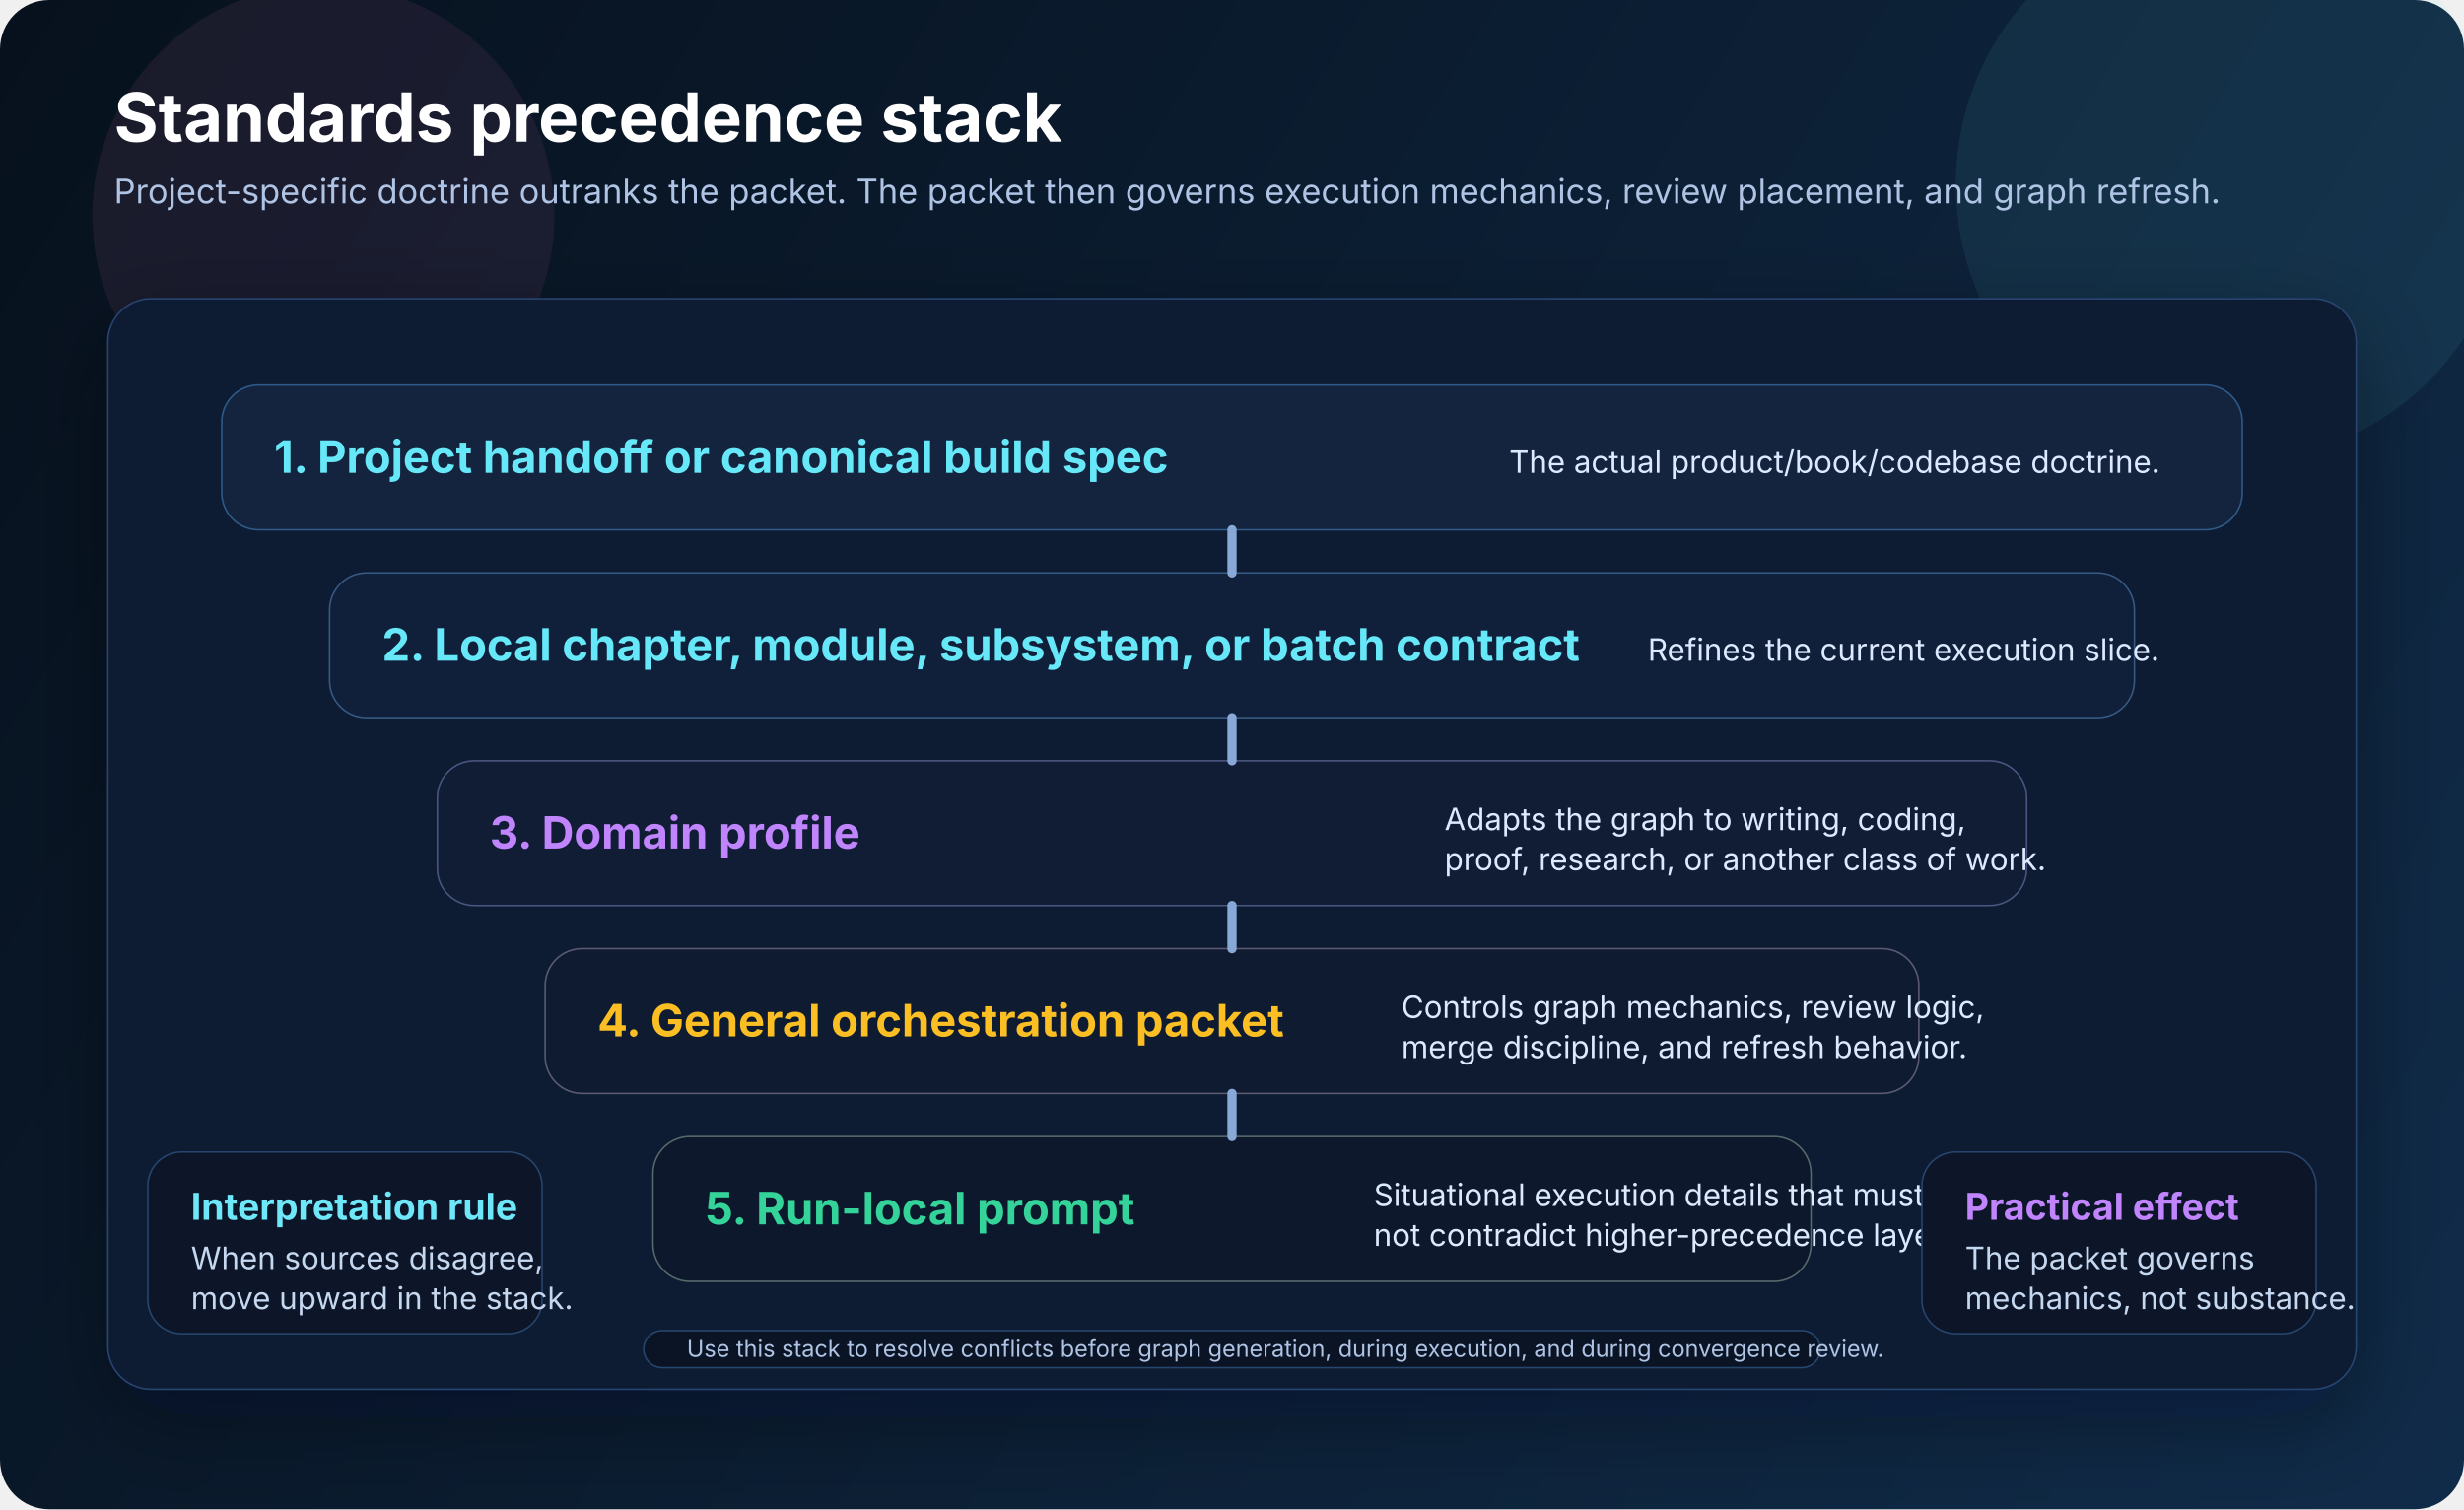
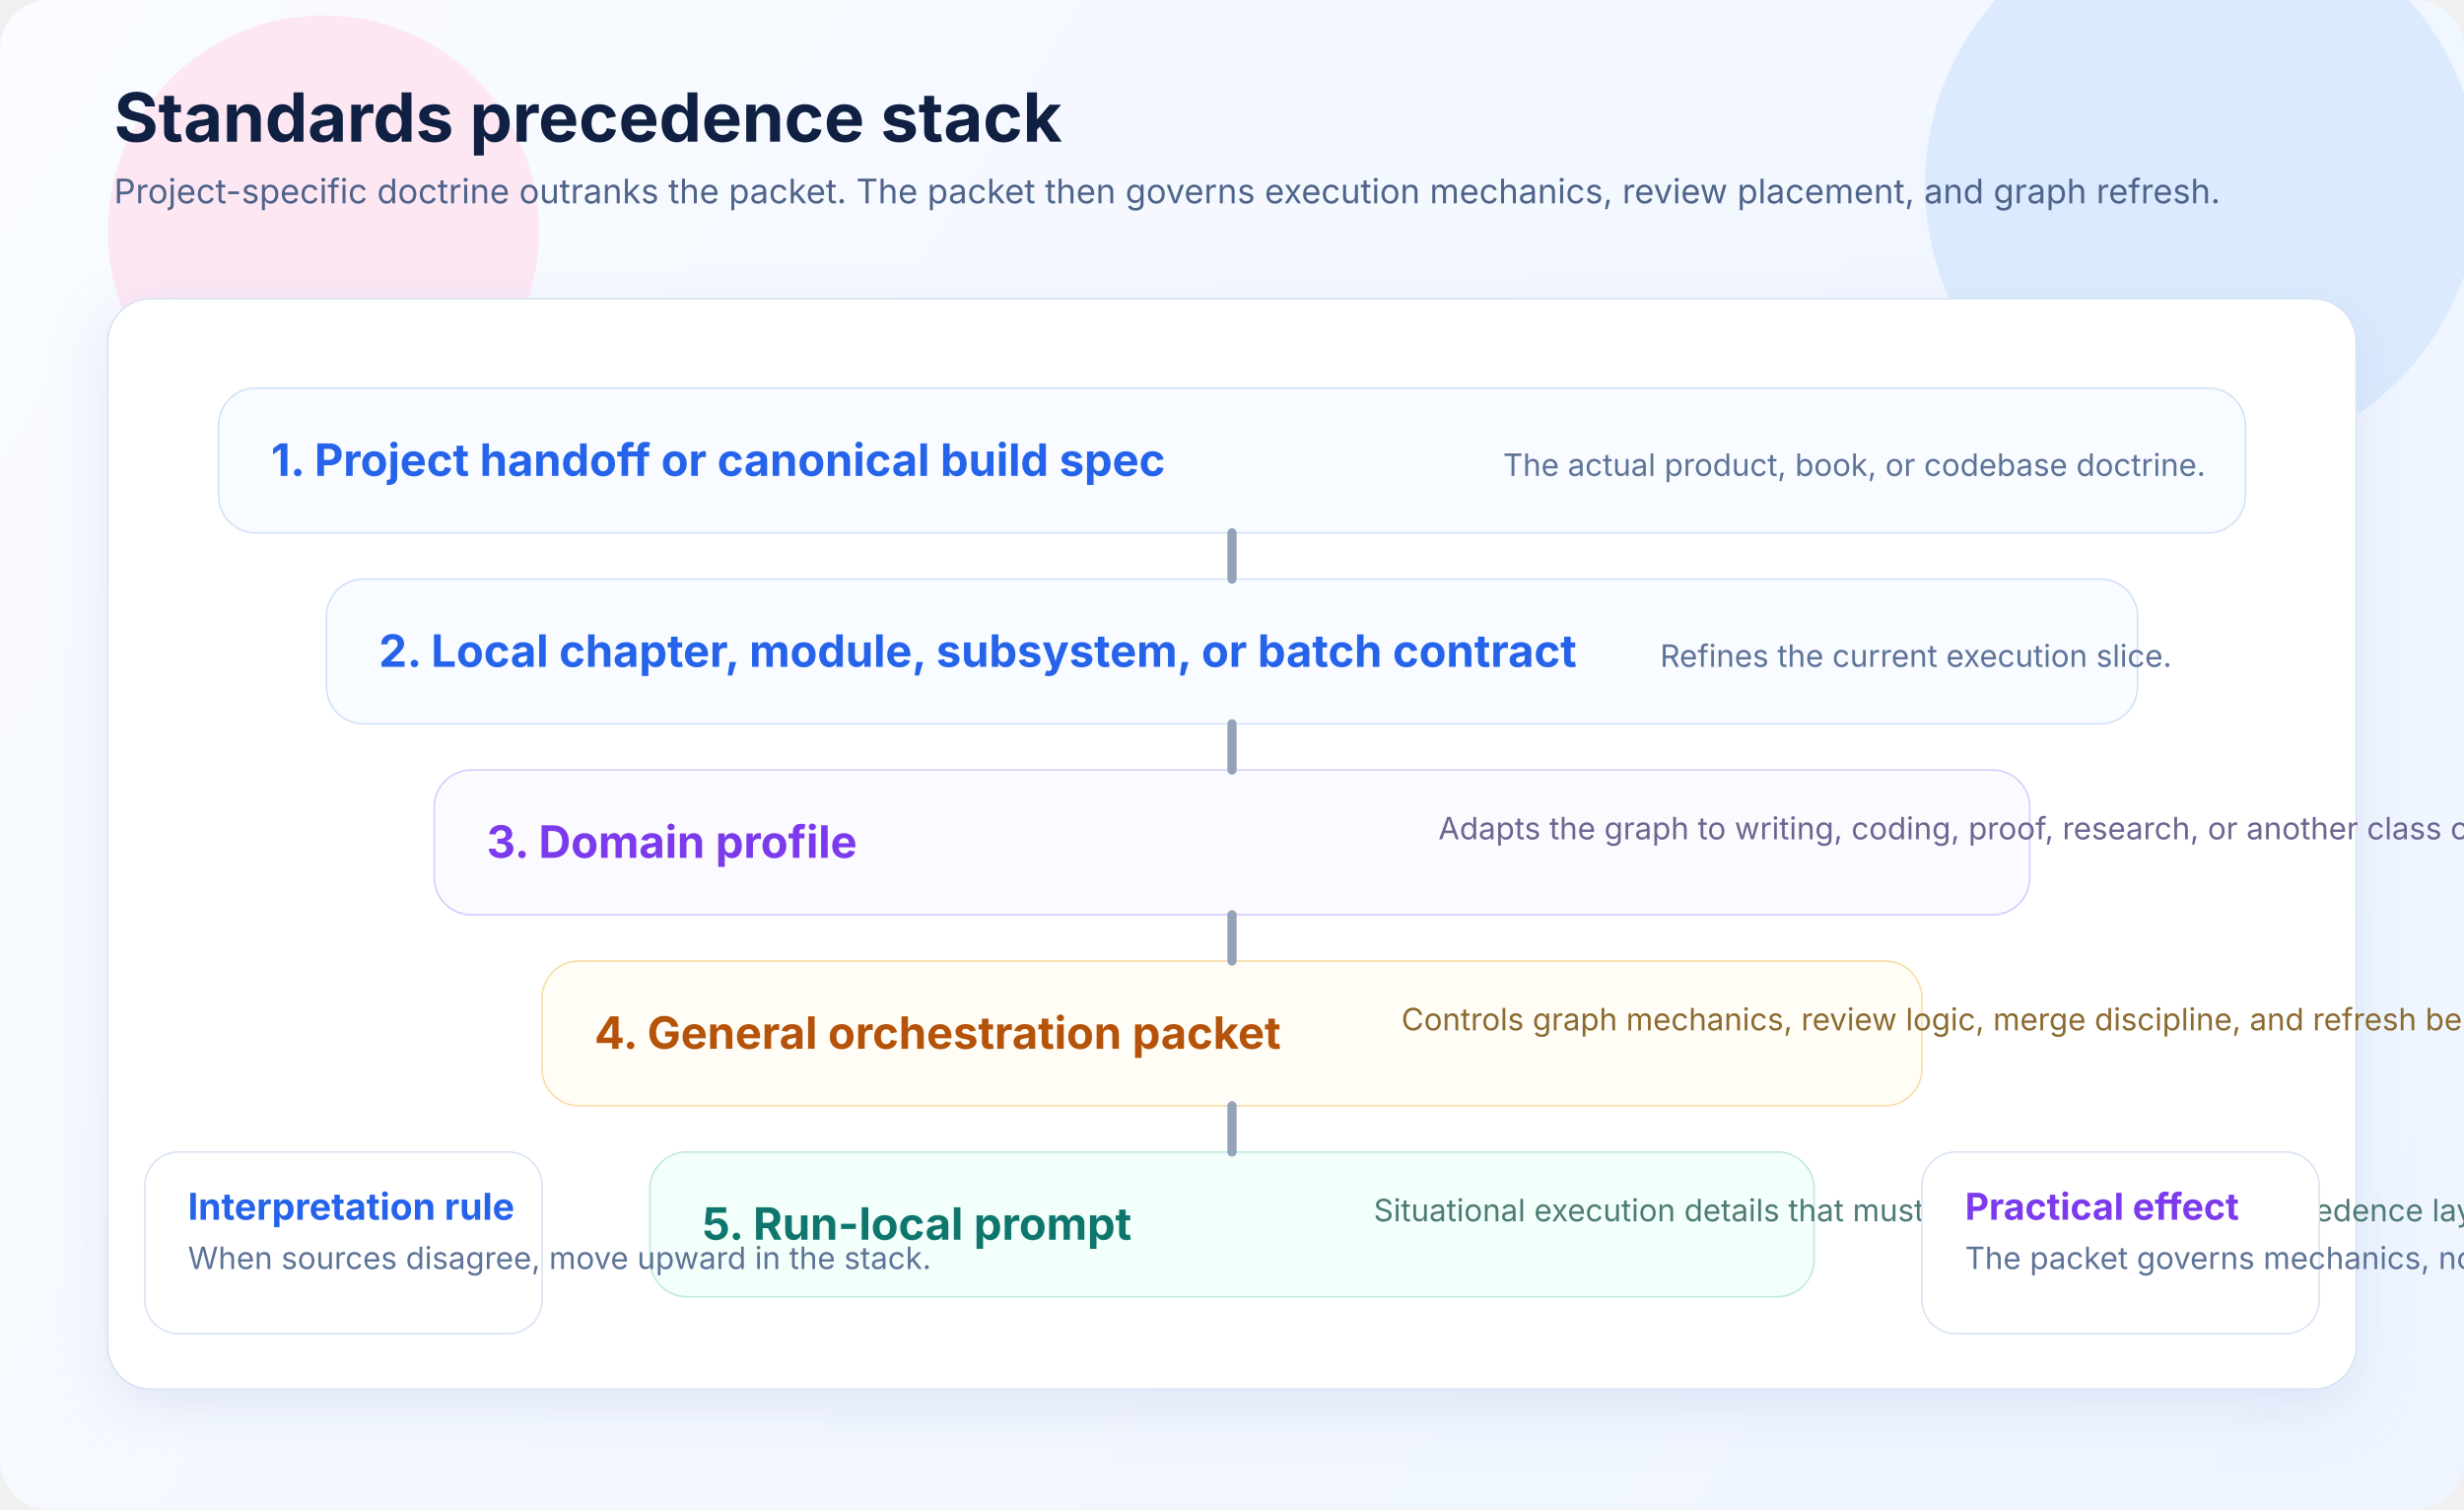
<svg xmlns="http://www.w3.org/2000/svg" width="1600" height="980" viewBox="0 0 1600 980" fill="none">
  <defs>
    <linearGradient id="bg" x1="0" y1="0" x2="1600" y2="980" gradientUnits="userSpaceOnUse">
-       <stop stop-color="#07111D" />
-       <stop offset="1" stop-color="#102B49" />
+       <stop stop-color="#F9FBFF" />
+       <stop offset="1" stop-color="#EEF5FF" />
    </linearGradient>
    <filter id="shadow" x="-20%" y="-20%" width="140%" height="140%">
-       <feDropShadow dx="0" dy="18" stdDeviation="28" flood-color="#020617" flood-opacity="0.35" />
+       <feDropShadow dx="0" dy="12" stdDeviation="18" flood-color="#B7C7E6" flood-opacity="0.35" />
    </filter>
  </defs>
  <rect width="1600" height="980" rx="32" fill="url(#bg)" />
-   <circle cx="1450" cy="120" r="180" fill="#67E8F9" fill-opacity="0.07" />
-   <circle cx="210" cy="140" r="150" fill="#F472B6" fill-opacity="0.08" />
-   <text x="74" y="92" fill="white" font-size="44" font-family="Inter, Segoe UI, Arial" font-weight="700">Standards precedence stack</text>
-   <text x="74" y="132" fill="#AFC4E4" font-size="22" font-family="Inter, Segoe UI, Arial">Project-specific doctrine outranks the packet. The packet then governs execution mechanics, review placement, and graph refresh.</text>
+   <circle cx="1430" cy="120" r="180" fill="#DBEAFE" />
+   <circle cx="210" cy="150" r="140" fill="#FCE7F3" />
+   <text x="74" y="92" fill="#102042" font-size="44" font-family="Inter, Segoe UI, Arial" font-weight="700">Standards precedence stack</text>
+   <text x="74" y="132" fill="#4F648A" font-size="22" font-family="Inter, Segoe UI, Arial">Project-specific doctrine outranks the packet. The packet then governs execution mechanics, review placement, and graph refresh.</text>
  <g filter="url(#shadow)">
-     <rect x="70" y="194" width="1460" height="708" rx="28" fill="#0E1A30" stroke="#28456F" />
+     <rect x="70" y="194" width="1460" height="708" rx="28" fill="#FFFFFF" stroke="#D7E2F4" />
  </g>
-   <rect x="144" y="250" width="1312" height="94" rx="24" fill="#14243F" stroke="#2E5B89" />
-   <text x="178" y="307" fill="#67E8F9" font-size="29" font-family="Inter, Segoe UI, Arial" font-weight="700">1. Project handoff or canonical build spec</text>
-   <text x="980" y="307" fill="#DCE9FF" font-size="20" font-family="Inter, Segoe UI, Arial">The actual product/book/codebase doctrine.</text>
-   <rect x="214" y="372" width="1172" height="94" rx="24" fill="#11203A" stroke="#365A83" />
-   <text x="248" y="429" fill="#67E8F9" font-size="29" font-family="Inter, Segoe UI, Arial" font-weight="700">2. Local chapter, module, subsystem, or batch contract</text>
-   <text x="1070" y="429" fill="#DCE9FF" font-size="20" font-family="Inter, Segoe UI, Arial">Refines the current execution slice.</text>
-   <rect x="284" y="494" width="1032" height="94" rx="24" fill="#101D35" stroke="#4B5680" />
-   <text x="318" y="551" fill="#C084FC" font-size="29" font-family="Inter, Segoe UI, Arial" font-weight="700">3. Domain profile</text>
-   <text x="938" y="539" fill="#DCE9FF" font-size="20" font-family="Inter, Segoe UI, Arial">Adapts the graph to writing, coding,</text>
-   <text x="938" y="565" fill="#DCE9FF" font-size="20" font-family="Inter, Segoe UI, Arial">proof, research, or another class of work.</text>
-   <rect x="354" y="616" width="892" height="94" rx="24" fill="#0F1B31" stroke="#5B5B71" />
-   <text x="388" y="673" fill="#FBBF24" font-size="29" font-family="Inter, Segoe UI, Arial" font-weight="700">4. General orchestration packet</text>
-   <text x="910" y="661" fill="#DCE9FF" font-size="20" font-family="Inter, Segoe UI, Arial">Controls graph mechanics, review logic,</text>
-   <text x="910" y="687" fill="#DCE9FF" font-size="20" font-family="Inter, Segoe UI, Arial">merge discipline, and refresh behavior.</text>
-   <rect x="424" y="738" width="752" height="94" rx="24" fill="#0D182C" stroke="#56696B" />
-   <text x="458" y="795" fill="#34D399" font-size="29" font-family="Inter, Segoe UI, Arial" font-weight="700">5. Run-local prompt</text>
-   <text x="892" y="783" fill="#DCE9FF" font-size="20" font-family="Inter, Segoe UI, Arial">Situational execution details that must</text>
-   <text x="892" y="809" fill="#DCE9FF" font-size="20" font-family="Inter, Segoe UI, Arial">not contradict higher-precedence layers.</text>
-   <path d="M800 344V372" stroke="#88A8D8" stroke-width="6" stroke-linecap="round" />
-   <path d="M800 466V494" stroke="#88A8D8" stroke-width="6" stroke-linecap="round" />
-   <path d="M800 588V616" stroke="#88A8D8" stroke-width="6" stroke-linecap="round" />
-   <path d="M800 710V738" stroke="#88A8D8" stroke-width="6" stroke-linecap="round" />
-   <rect x="96" y="748" width="256" height="118" rx="22" fill="#0C1628" stroke="#27456D" />
-   <text x="124" y="792" fill="#6EE7F9" font-size="24" font-family="Inter, Segoe UI, Arial" font-weight="700">Interpretation rule</text>
-   <text x="124" y="824" fill="#C6D7F0" font-size="20" font-family="Inter, Segoe UI, Arial">When sources disagree,</text>
-   <text x="124" y="850" fill="#C6D7F0" font-size="20" font-family="Inter, Segoe UI, Arial">move upward in the stack.</text>
-   <rect x="1248" y="748" width="256" height="118" rx="22" fill="#0C1628" stroke="#27456D" />
-   <text x="1276" y="792" fill="#C084FC" font-size="24" font-family="Inter, Segoe UI, Arial" font-weight="700">Practical effect</text>
-   <text x="1276" y="824" fill="#C6D7F0" font-size="20" font-family="Inter, Segoe UI, Arial">The packet governs</text>
-   <text x="1276" y="850" fill="#C6D7F0" font-size="20" font-family="Inter, Segoe UI, Arial">mechanics, not substance.</text>
-   <rect x="418" y="864" width="764" height="24" rx="12" fill="#0A1425" stroke="#27466E" />
-   <text x="446" y="881" fill="#AFC4E4" font-size="15" font-family="Inter, Segoe UI, Arial">Use this stack to resolve conflicts before graph generation, during execution, and during convergence review.</text>
+   <rect x="142" y="252" width="1316" height="94" rx="24" fill="#F8FBFF" stroke="#CFE0F6" />
+   <text x="176" y="309" fill="#2563EB" font-size="29" font-family="Inter, Segoe UI, Arial" font-weight="700">1. Project handoff or canonical build spec</text>
+   <text x="976" y="309" fill="#5D7397" font-size="20" font-family="Inter, Segoe UI, Arial">The actual product, book, or codebase doctrine.</text>
+   <rect x="212" y="376" width="1176" height="94" rx="24" fill="#F8FBFF" stroke="#CFE0F6" />
+   <text x="246" y="433" fill="#2563EB" font-size="29" font-family="Inter, Segoe UI, Arial" font-weight="700">2. Local chapter, module, subsystem, or batch contract</text>
+   <text x="1078" y="433" fill="#5D7397" font-size="20" font-family="Inter, Segoe UI, Arial">Refines the current execution slice.</text>
+   <rect x="282" y="500" width="1036" height="94" rx="24" fill="#FBFAFF" stroke="#D5C8FA" />
+   <text x="316" y="557" fill="#7C3AED" font-size="29" font-family="Inter, Segoe UI, Arial" font-weight="700">3. Domain profile</text>
+   <text x="934" y="545" fill="#6C6590" font-size="20" font-family="Inter, Segoe UI, Arial">Adapts the graph to writing, coding, proof, research, or another class of work.</text>
+   <rect x="352" y="624" width="896" height="94" rx="24" fill="#FFFDF6" stroke="#F8DCA5" />
+   <text x="386" y="681" fill="#B45309" font-size="29" font-family="Inter, Segoe UI, Arial" font-weight="700">4. General orchestration packet</text>
+   <text x="910" y="669" fill="#8B6B30" font-size="20" font-family="Inter, Segoe UI, Arial">Controls graph mechanics, review logic, merge discipline, and refresh behavior.</text>
+   <rect x="422" y="748" width="756" height="94" rx="24" fill="#F2FFFA" stroke="#BDE8DB" />
+   <text x="456" y="805" fill="#0F766E" font-size="29" font-family="Inter, Segoe UI, Arial" font-weight="700">5. Run-local prompt</text>
+   <text x="892" y="793" fill="#4E7A76" font-size="20" font-family="Inter, Segoe UI, Arial">Situational execution details that must not contradict higher-precedence layers.</text>
+   <path d="M800 346V376" stroke="#94A3B8" stroke-width="6" stroke-linecap="round" />
+   <path d="M800 470V500" stroke="#94A3B8" stroke-width="6" stroke-linecap="round" />
+   <path d="M800 594V624" stroke="#94A3B8" stroke-width="6" stroke-linecap="round" />
+   <path d="M800 718V748" stroke="#94A3B8" stroke-width="6" stroke-linecap="round" />
+   <rect x="94" y="748" width="258" height="118" rx="22" fill="#FFFFFF" stroke="#D7E2F4" />
+   <text x="122" y="792" fill="#2563EB" font-size="24" font-family="Inter, Segoe UI, Arial" font-weight="700">Interpretation rule</text>
+   <text x="122" y="824" fill="#5D7397" font-size="20" font-family="Inter, Segoe UI, Arial">When sources disagree, move upward in the stack.</text>
+   <rect x="1248" y="748" width="258" height="118" rx="22" fill="#FFFFFF" stroke="#D7E2F4" />
+   <text x="1276" y="792" fill="#7C3AED" font-size="24" font-family="Inter, Segoe UI, Arial" font-weight="700">Practical effect</text>
+   <text x="1276" y="824" fill="#5D7397" font-size="20" font-family="Inter, Segoe UI, Arial">The packet governs mechanics, not substance.</text>
</svg>
